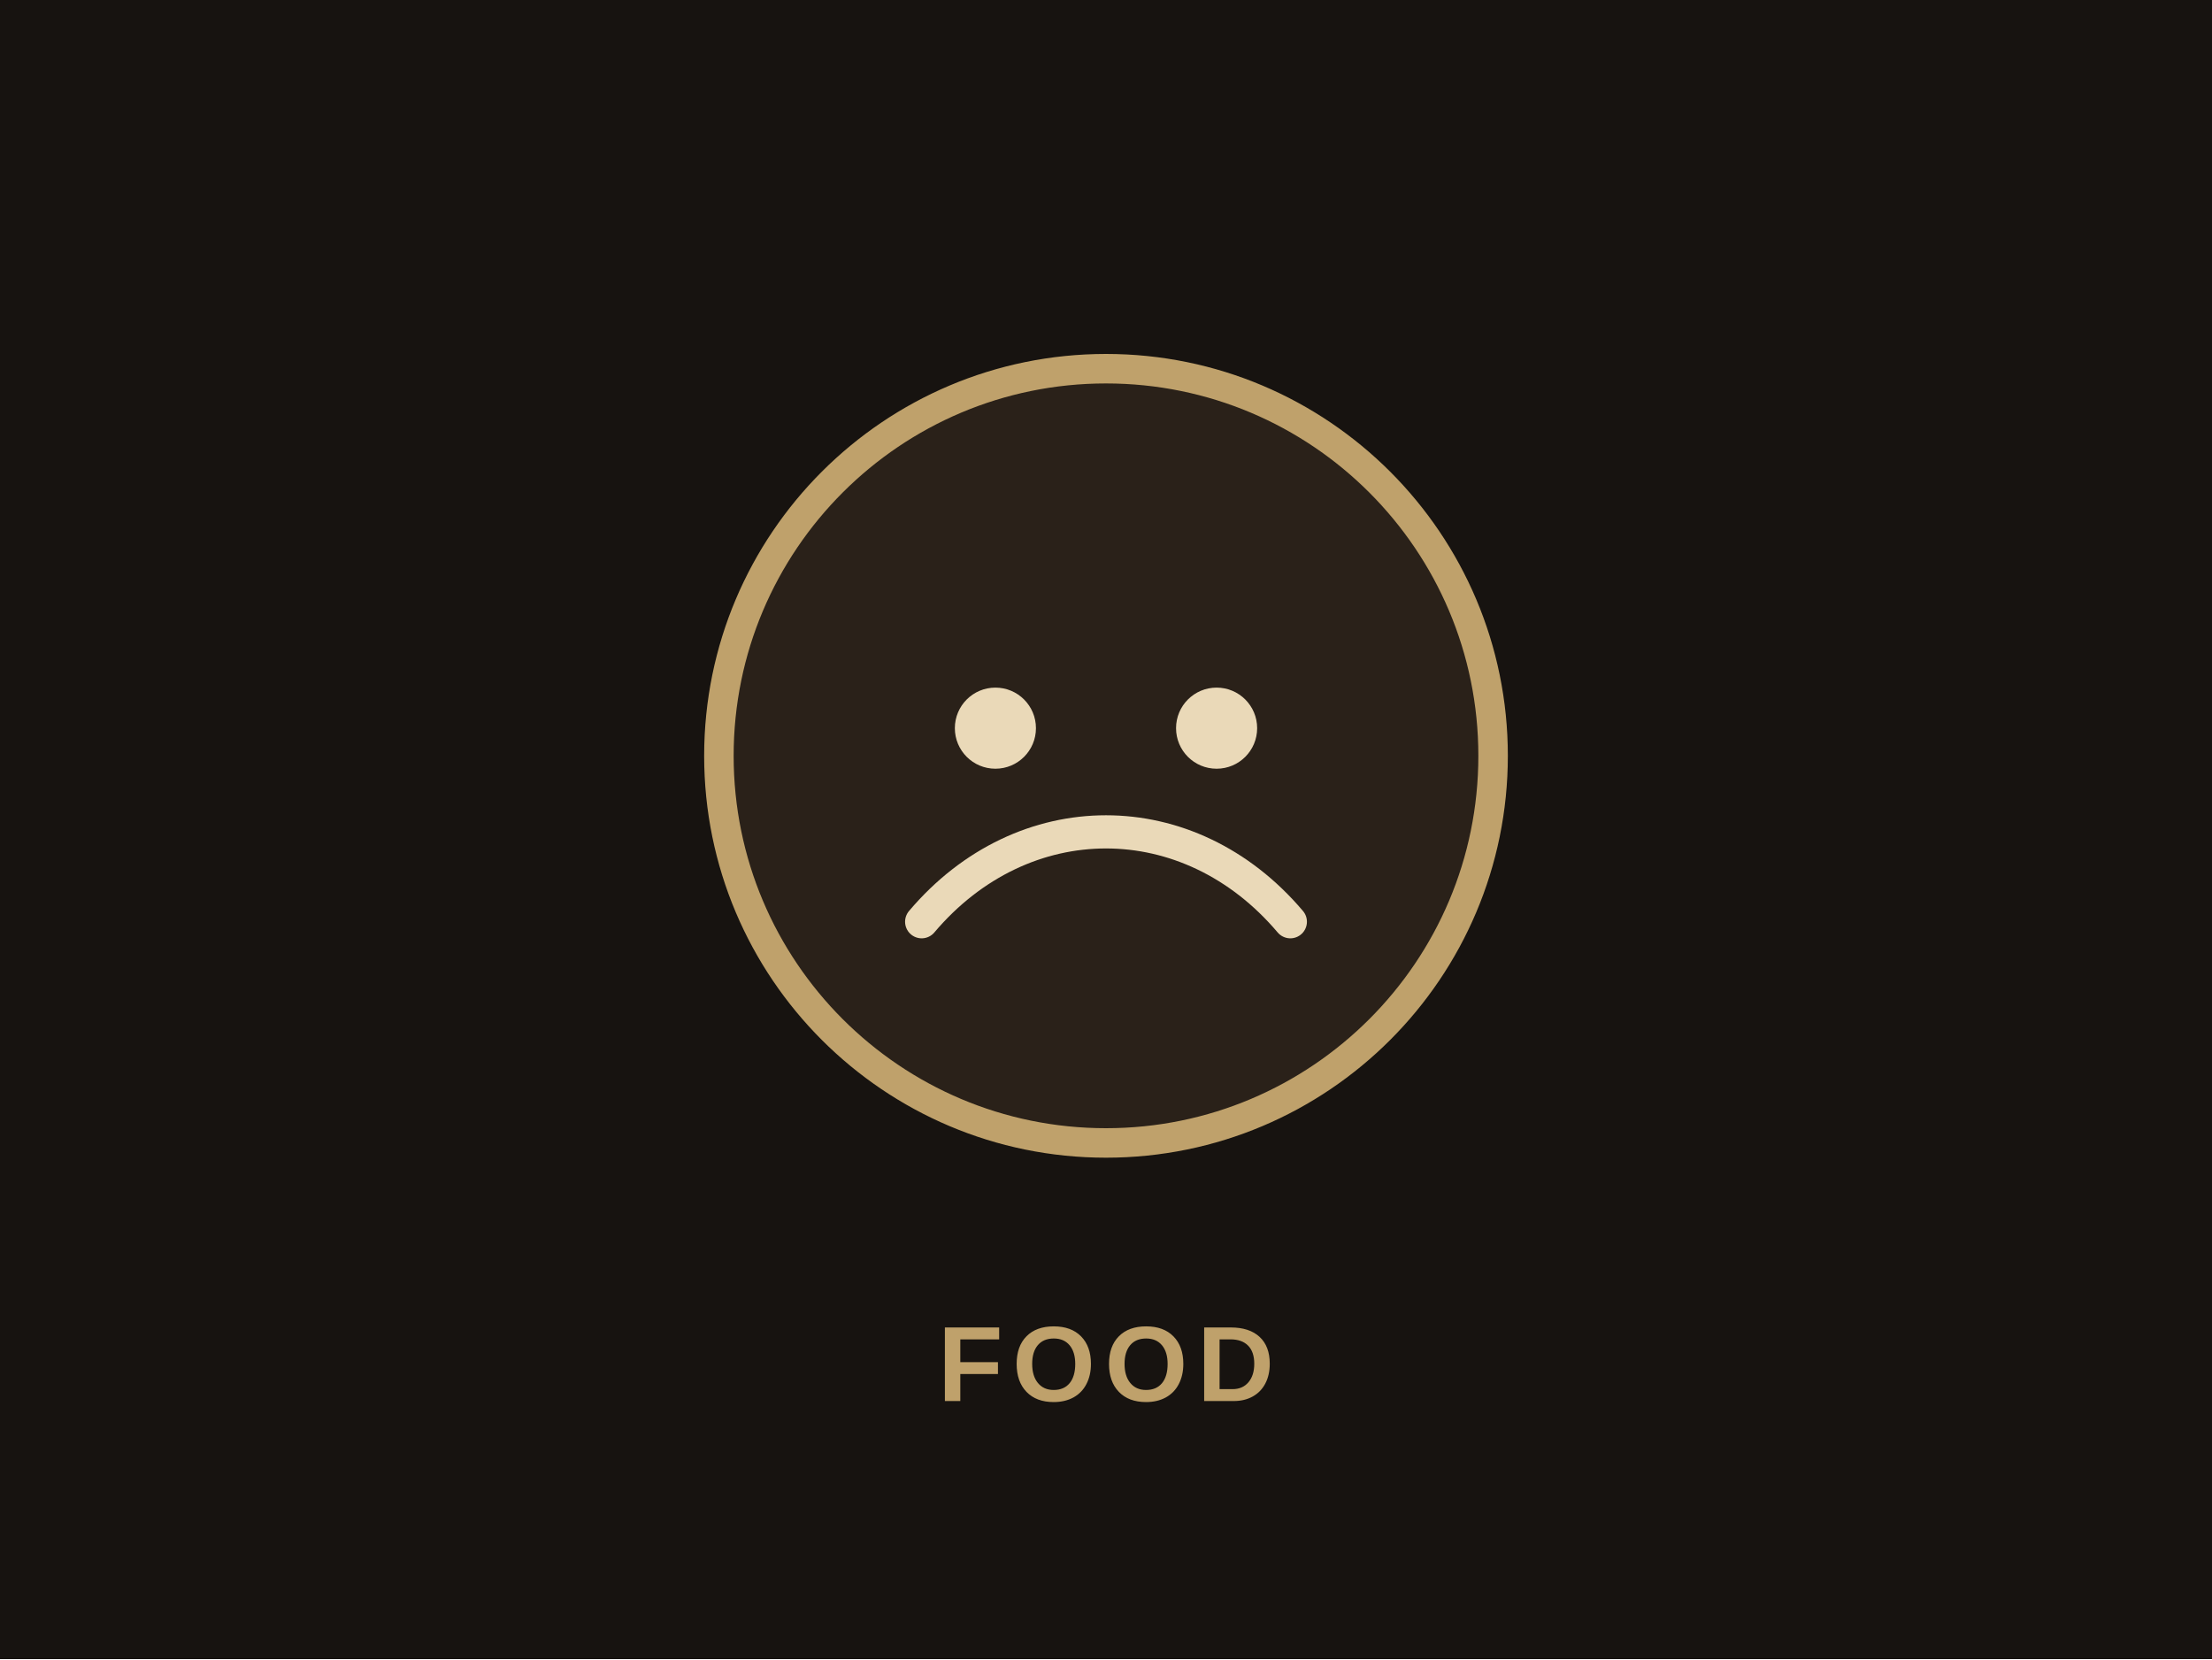
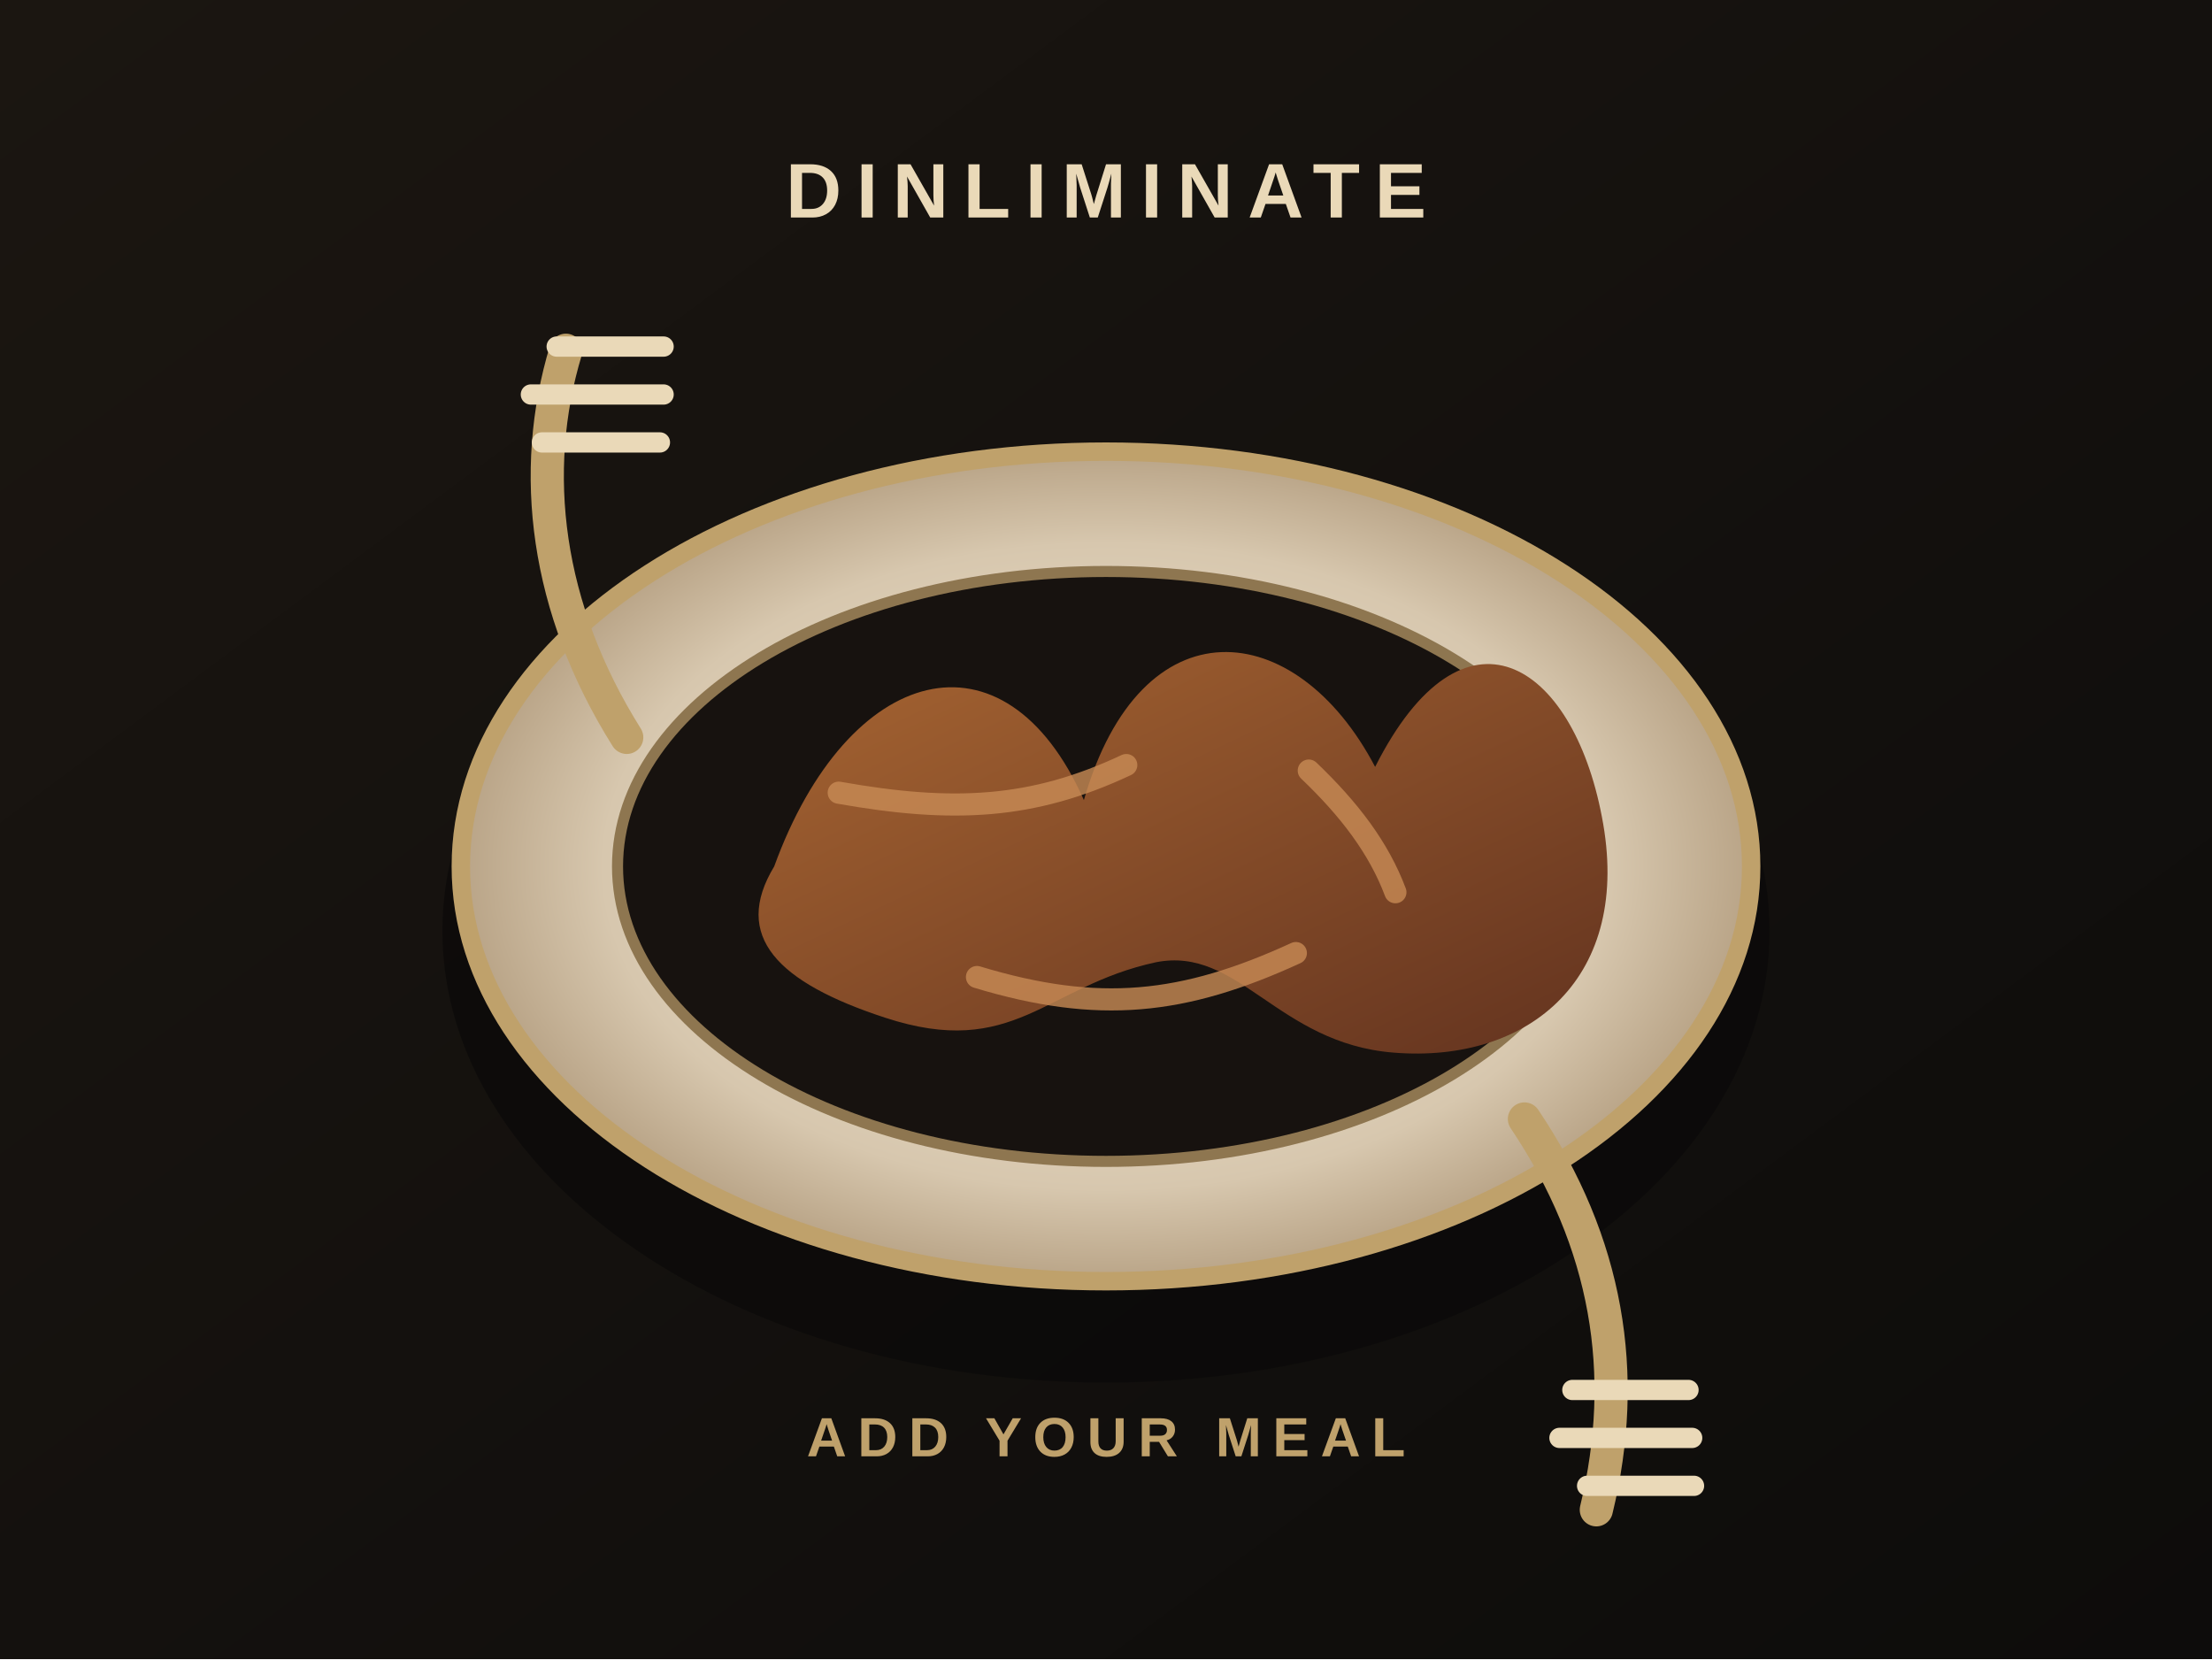
<svg xmlns="http://www.w3.org/2000/svg" viewBox="0 0 1200 900">
-   <rect width="1200" height="900" fill="#171310" />
-   <circle cx="600" cy="410" r="210" fill="#2a2119" stroke="#bfa16b" stroke-width="16" />
-   <circle cx="540" cy="395" r="22" fill="#ead9b8" />
-   <circle cx="660" cy="395" r="22" fill="#ead9b8" />
-   <path d="M500 500c55-65 145-65 200 0" fill="none" stroke="#ead9b8" stroke-width="18" stroke-linecap="round" />
-   <text x="600" y="760" text-anchor="middle" fill="#bfa16b" font-family="Arial,sans-serif" font-size="58" font-weight="700" letter-spacing="5">FOOD</text>
+   <defs>
+     <linearGradient id="bg" x1="0" y1="0" x2="1" y2="1">
+       <stop offset="0" stop-color="#1b1611" />
+       <stop offset="1" stop-color="#0d0c0b" />
+     </linearGradient>
+     <radialGradient id="plate">
+       <stop offset="0" stop-color="#f4ead8" />
+       <stop offset=".78" stop-color="#d7c7ae" />
+       <stop offset="1" stop-color="#b9a487" />
+     </radialGradient>
+     <linearGradient id="food" x1="0" y1="0" x2="1" y2="1">
+       <stop offset="0" stop-color="#a76532" />
+       <stop offset="1" stop-color="#63331f" />
+     </linearGradient>
+   </defs>
+   <rect width="1200" height="900" fill="url(#bg)" />
+   <ellipse cx="600" cy="505" rx="360" ry="245" fill="#0a0908" opacity=".7" />
+   <ellipse cx="600" cy="470" rx="350" ry="225" fill="url(#plate)" stroke="#bfa16b" stroke-width="10" />
+   <ellipse cx="600" cy="470" rx="265" ry="160" fill="#17120f" stroke="#8e7650" stroke-width="6" />
+   <path d="M420 470c40-110 125-133 168-36 31-108 115-100 158-18 48-95 107-57 123 27 17 87-39 134-113 128-63-5-84-58-129-49-60 13-77 53-147 30-58-19-83-44-60-82z" fill="url(#food)" />
+   <path d="M455 430c62 11 105 9 156-15M530 530c66 20 112 15 173-13M710 418c22 21 38 42 47 66" fill="none" stroke="#c88b55" stroke-width="12" stroke-linecap="round" opacity=".8" />
+   <path d="M340 400c-44-70-53-144-33-210M827 607c45 67 57 138 39 212" fill="none" stroke="#bfa16b" stroke-width="18" stroke-linecap="round" />
+   <path d="M302 188h58M288 214h72M294 240h64" stroke="#ead9b8" stroke-width="11" stroke-linecap="round" />
+   <path d="M861 806h58M846 780h72M853 754h63" stroke="#ead9b8" stroke-width="11" stroke-linecap="round" />
+   <text x="600" y="118" text-anchor="middle" fill="#ead9b8" font-family="Arial,sans-serif" font-size="42" font-weight="700" letter-spacing="8">DINLIMINATE</text>
+   <text x="600" y="790" text-anchor="middle" fill="#bfa16b" font-family="Arial,sans-serif" font-size="30" font-weight="700" letter-spacing="6">ADD YOUR MEAL</text>
</svg>
